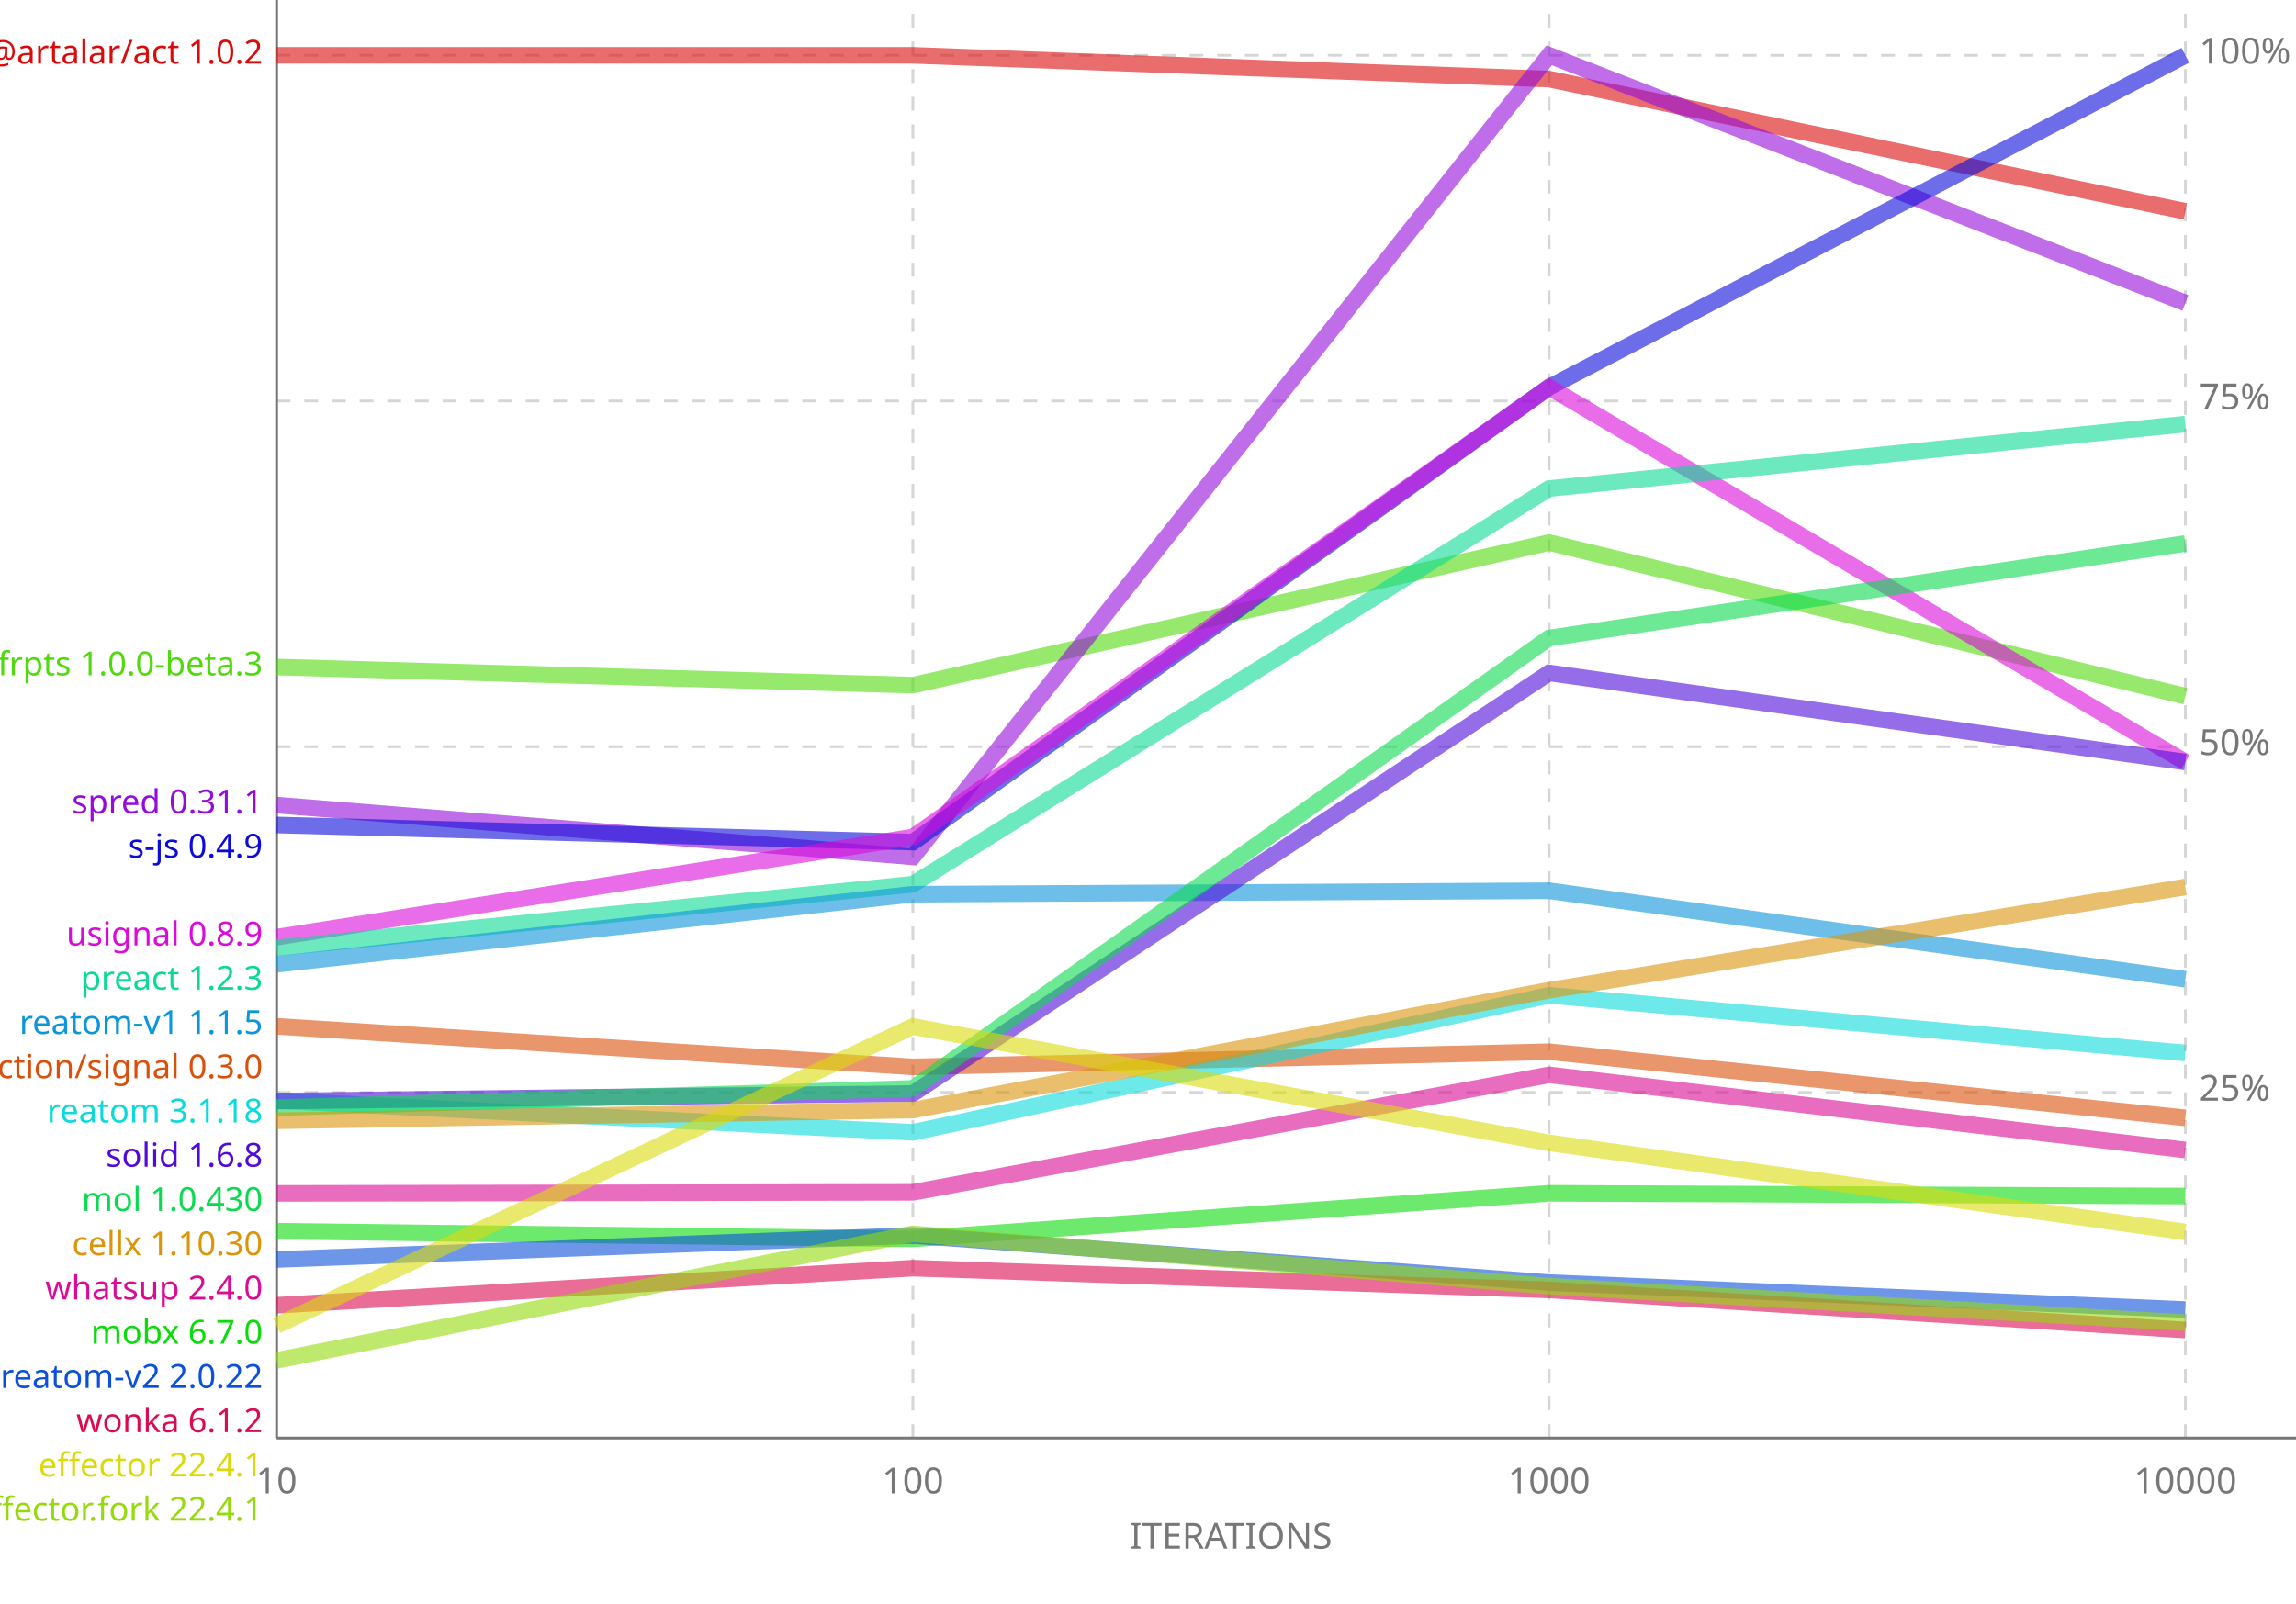
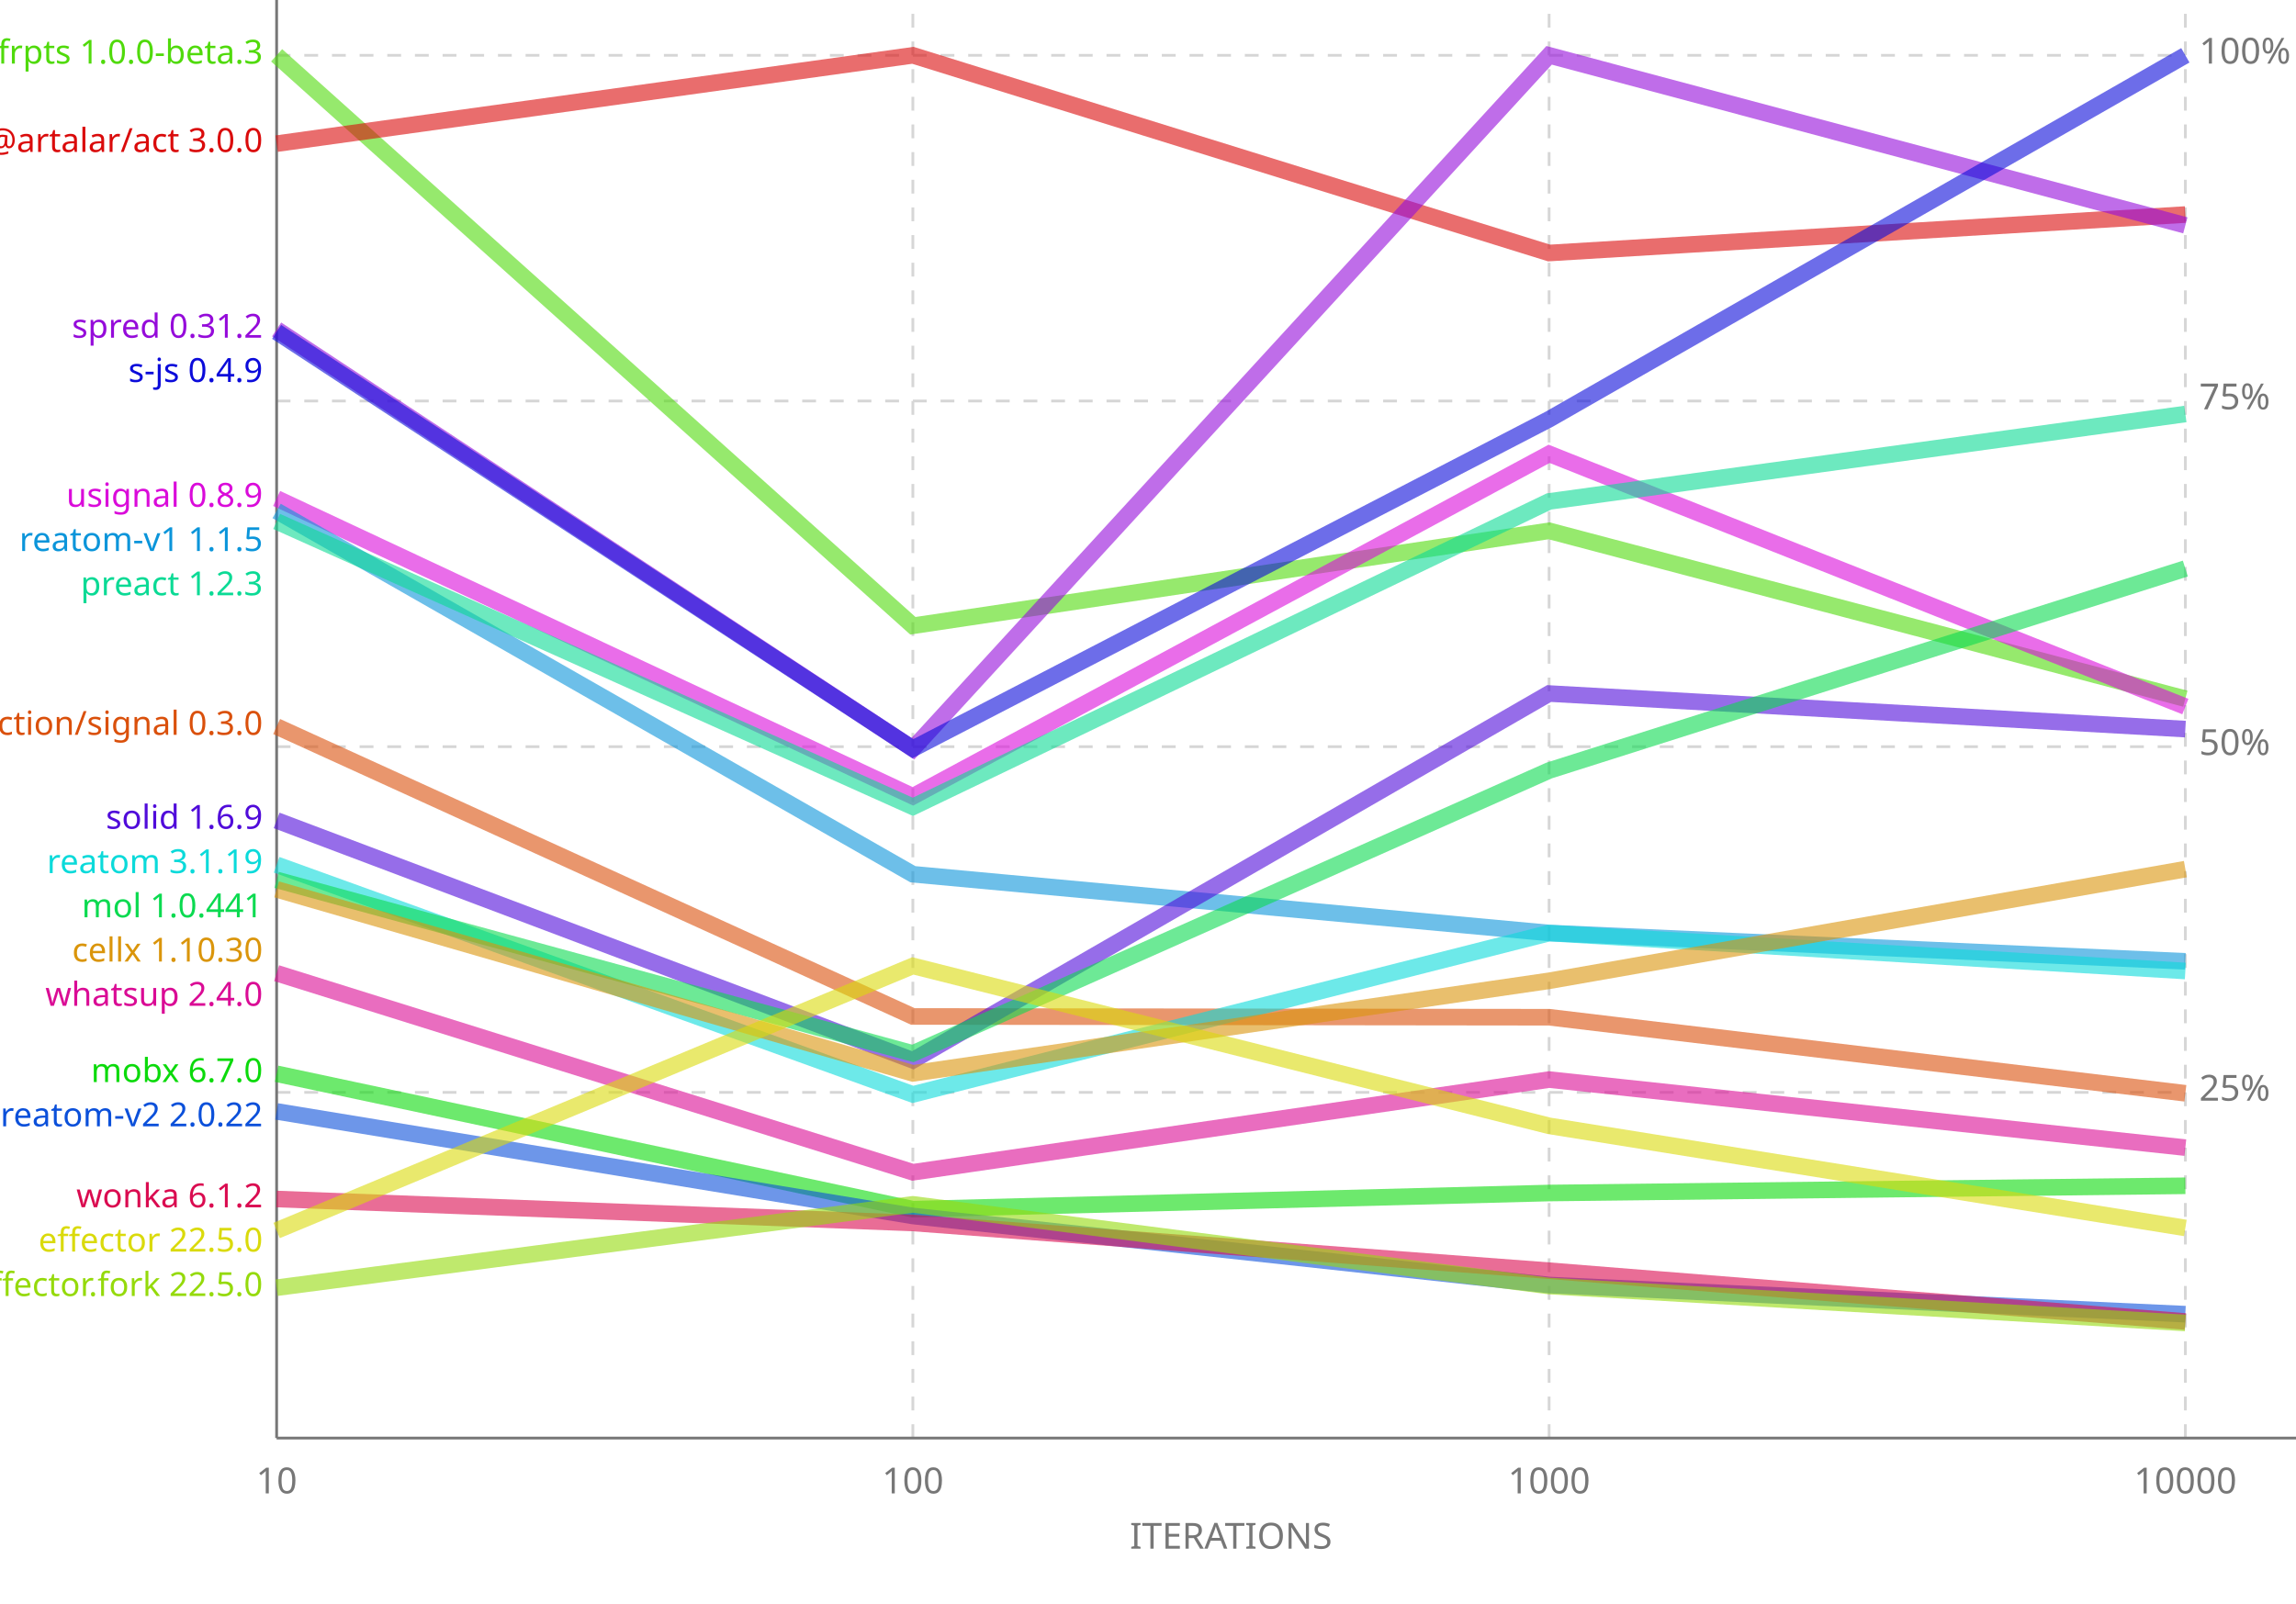
<svg xmlns="http://www.w3.org/2000/svg" id="bench-chart" viewBox="0 0 830 580">
  <style>
    #bench-chart .grid {
      stroke: #777777;
      stroke-width: 1;
    }

    #bench-chart .dashed {
      stroke: #777777;
      opacity: 0.3;
      stroke-width: 1;
      stroke-dasharray: 5, 5;
    }

    #bench-chart .labels {
      fill: #777777;
      font-size: 13px;
      font-family: sans-serif;
    }

    #bench-chart .x-labels {
      text-anchor: middle;
    }

    #bench-chart .y-labels {
      text-anchor: start;
    }

    #bench-chart .lib-label {
      font-size: 12px;
      font-family: sans-serif;
      text-anchor: end;
    }

    #bench-chart .line-med {
      stroke-width: 6;
      opacity: 0.6;
    }
  </style>
  <g class="grid">
    <line x1="100" y1="520" x2="830" y2="520" />
    <line x1="100" y1="520" x2="100" y2="0" />
  </g>
  <g class="dashed">
    <line x1="330" y1="520" x2="330" y2="0" />
    <line x1="560" y1="520" x2="560" y2="0" />
    <line x1="790" y1="520" x2="790" y2="0" />
    <line x1="100" y1="20" x2="790" y2="20" />
    <line x1="100" y1="145" x2="790" y2="145" />
    <line x1="100" y1="270" x2="790" y2="270" />
    <line x1="100" y1="395" x2="790" y2="395" />
  </g>
  <g class="labels x-labels">
    <text x="100" y="540">10</text>
    <text x="330" y="540">100</text>
    <text x="560" y="540">1000</text>
    <text x="790" y="540">10000</text>
    <text x="445" y="560">ITERATIONS</text>
  </g>
  <g class="labels y-labels">
    <text x="795" y="23">100%</text>
    <text x="795" y="148">75%</text>
    <text x="795" y="273">50%</text>
    <text x="795" y="398">25%</text>
  </g>
  <g>
-     <text class="lib-label" x="95" y="23" fill="hsl(0, 90%, 45%)">@artalar/act 1.0.2</text>
-     <polyline class="line-med" fill="none" stroke="hsl(0, 90%, 45%)" points="100,20 330,20 560,28.608 790,76.42" />
+     <text class="lib-label" x="95" y="23" fill="hsl(100, 90%, 45%)">frpts 1.0.0-beta.3</text>
+     <polyline class="line-med" fill="none" stroke="hsl(100, 90%, 45%)" points="100,20 330,226.277 560,191.941 790,252.649" />
  </g>
  <g>
-     <text class="lib-label" x="95" y="244.199" fill="hsl(100, 90%, 45%)">frpts 1.0.0-beta.3</text>
-     <polyline class="line-med" fill="none" stroke="hsl(100, 90%, 45%)" points="100,241.199 330,247.752 560,196.191 790,251.732" />
+     <text class="lib-label" x="95" y="54.942" fill="hsl(0, 90%, 45%)">@artalar/act 3.0.0</text>
+     <polyline class="line-med" fill="none" stroke="hsl(0, 90%, 45%)" points="100,51.942 330,20 560,91.487 790,77.578" />
  </g>
  <g>
-     <text class="lib-label" x="95" y="294.121" fill="hsl(280, 90%, 45%)">spred 0.31.1</text>
-     <polyline class="line-med" fill="none" stroke="hsl(280, 90%, 45%)" points="100,291.121 330,309.845 560,20 790,109.542" />
+     <text class="lib-label" x="95" y="122.111" fill="hsl(280, 90%, 45%)">spred 0.31.2</text>
+     <polyline class="line-med" fill="none" stroke="hsl(280, 90%, 45%)" points="100,119.111 330,270.734 560,20 790,81.487" />
  </g>
  <g>
-     <text class="lib-label" x="95" y="310.121" fill="hsl(240, 90%, 45%)">s-js 0.4.9</text>
-     <polyline class="line-med" fill="none" stroke="hsl(240, 90%, 45%)" points="100,298.306 330,304.503 560,140.012 790,20" />
+     <text class="lib-label" x="95" y="138.111" fill="hsl(240, 90%, 45%)">s-js 0.4.9</text>
+     <polyline class="line-med" fill="none" stroke="hsl(240, 90%, 45%)" points="100,120.008 330,270.73 560,151.6 790,20" />
  </g>
  <g>
-     <text class="lib-label" x="95" y="341.883" fill="hsl(300, 90%, 45%)">usignal 0.8.9</text>
-     <polyline class="line-med" fill="none" stroke="hsl(300, 90%, 45%)" points="100,338.883 330,302.681 560,140.012 790,275.563" />
+     <text class="lib-label" x="95" y="183.238" fill="hsl(300, 90%, 45%)">usignal 0.8.9</text>
+     <polyline class="line-med" fill="none" stroke="hsl(300, 90%, 45%)" points="100,180.238 330,287.953 560,164.104 790,255.498" />
  </g>
  <g>
-     <text class="lib-label" x="95" y="357.883" fill="hsl(160, 90%, 45%)">preact 1.2.3</text>
-     <polyline class="line-med" fill="none" stroke="hsl(160, 90%, 45%)" points="100,342.725 330,319.736 560,176.659 790,153.345" />
+     <text class="lib-label" x="95" y="199.238" fill="hsl(200, 90%, 45%)">reatom-v1 1.1.5</text>
+     <polyline class="line-med" fill="none" stroke="hsl(200, 90%, 45%)" points="100,184.759 330,316.12 560,337.368 790,347.613" />
  </g>
  <g>
-     <text class="lib-label" x="95" y="373.883" fill="hsl(200, 90%, 45%)">reatom-v1 1.1.5</text>
-     <polyline class="line-med" fill="none" stroke="hsl(200, 90%, 45%)" points="100,348.668 330,323.345 560,322.094 790,354.096" />
+     <text class="lib-label" x="95" y="215.238" fill="hsl(160, 90%, 45%)">preact 1.2.3</text>
+     <polyline class="line-med" fill="none" stroke="hsl(160, 90%, 45%)" points="100,188.549 330,291.752 560,181.314 790,149.699" />
  </g>
  <g>
-     <text class="lib-label" x="95" y="389.883" fill="hsl(20, 90%, 45%)">@webreflection/signal 0.3.0</text>
-     <polyline class="line-med" fill="none" stroke="hsl(20, 90%, 45%)" points="100,371.119 330,385.792 560,380.302 790,404.218" />
+     <text class="lib-label" x="95" y="265.708" fill="hsl(20, 90%, 45%)">@webreflection/signal 0.3.0</text>
+     <polyline class="line-med" fill="none" stroke="hsl(20, 90%, 45%)" points="100,262.708 330,367.549 560,367.825 790,395.332" />
  </g>
  <g>
-     <text class="lib-label" x="95" y="405.883" fill="hsl(180, 90%, 45%)">reatom 3.1.18</text>
-     <polyline class="line-med" fill="none" stroke="hsl(180, 90%, 45%)" points="100,397.975 330,409.453 560,359.891 790,380.763" />
+     <text class="lib-label" x="95" y="299.662" fill="hsl(260, 90%, 45%)">solid 1.6.9</text>
+     <polyline class="line-med" fill="none" stroke="hsl(260, 90%, 45%)" points="100,296.662 330,383.409 560,250.781 790,263.64" />
  </g>
  <g>
-     <text class="lib-label" x="95" y="421.883" fill="hsl(260, 90%, 45%)">solid 1.6.8</text>
-     <polyline class="line-med" fill="none" stroke="hsl(260, 90%, 45%)" points="100,398.141 330,395.408 560,243.336 790,275.563" />
+     <text class="lib-label" x="95" y="315.699" fill="hsl(180, 90%, 45%)">reatom 3.1.19</text>
+     <polyline class="line-med" fill="none" stroke="hsl(180, 90%, 45%)" points="100,312.699 330,395.737 560,337.404 790,351.11" />
  </g>
  <g>
-     <text class="lib-label" x="95" y="437.883" fill="hsl(140, 90%, 45%)">mol 1.0.430</text>
-     <polyline class="line-med" fill="none" stroke="hsl(140, 90%, 45%)" points="100,400.516 330,393.56 560,230.697 790,196.522" />
+     <text class="lib-label" x="95" y="331.699" fill="hsl(140, 90%, 45%)">mol 1.0.441</text>
+     <polyline class="line-med" fill="none" stroke="hsl(140, 90%, 45%)" points="100,318.172 330,380.924 560,278.616 790,205.59" />
  </g>
  <g>
-     <text class="lib-label" x="95" y="453.883" fill="hsl(40, 90%, 45%)">cellx 1.10.30</text>
-     <polyline class="line-med" fill="none" stroke="hsl(40, 90%, 45%)" points="100,405.279 330,401.398 560,358.069 790,320.736" />
+     <text class="lib-label" x="95" y="347.699" fill="hsl(40, 90%, 45%)">cellx 1.10.30</text>
+     <polyline class="line-med" fill="none" stroke="hsl(40, 90%, 45%)" points="100,321.59 330,388.129 560,354.655 790,314.28" />
  </g>
  <g>
-     <text class="lib-label" x="95" y="469.883" fill="hsl(320, 90%, 45%)">whatsup 2.4.0</text>
-     <polyline class="line-med" fill="none" stroke="hsl(320, 90%, 45%)" points="100,431.533 330,431.149 560,388.675 790,415.837" />
+     <text class="lib-label" x="95" y="363.699" fill="hsl(320, 90%, 45%)">whatsup 2.4.0</text>
+     <polyline class="line-med" fill="none" stroke="hsl(320, 90%, 45%)" points="100,351.903 330,423.891 560,390.373 790,414.976" />
  </g>
  <g>
-     <text class="lib-label" x="95" y="485.883" fill="hsl(120, 90%, 45%)">mobx 6.7.0</text>
-     <polyline class="line-med" fill="none" stroke="hsl(120, 90%, 45%)" points="100,445.201 330,447.968 560,431.49 790,432.494" />
+     <text class="lib-label" x="95" y="391.27" fill="hsl(120, 90%, 45%)">mobx 6.7.0</text>
+     <polyline class="line-med" fill="none" stroke="hsl(120, 90%, 45%)" points="100,388.27 330,437.242 560,431.393 790,428.775" />
  </g>
  <g>
-     <text class="lib-label" x="95" y="501.883" fill="hsl(220, 90%, 45%)">reatom-v2 2.0.22</text>
-     <polyline class="line-med" fill="none" stroke="hsl(220, 90%, 45%)" points="100,455.435 330,446.726 560,463.79 790,473.53" />
+     <text class="lib-label" x="95" y="407.27" fill="hsl(220, 90%, 45%)">reatom-v2 2.0.22</text>
+     <polyline class="line-med" fill="none" stroke="hsl(220, 90%, 45%)" points="100,401.883 330,439.694 560,464.664 790,475.206" />
  </g>
  <g>
-     <text class="lib-label" x="95" y="517.883" fill="hsl(340, 90%, 45%)">wonka 6.1.2</text>
-     <polyline class="line-med" fill="none" stroke="hsl(340, 90%, 45%)" points="100,471.981 330,458.556 560,466.431 790,480.94" />
+     <text class="lib-label" x="95" y="436.56" fill="hsl(340, 90%, 45%)">wonka 6.1.2</text>
+     <polyline class="line-med" fill="none" stroke="hsl(340, 90%, 45%)" points="100,433.56 330,442.222 560,459.482 790,477.85" />
  </g>
  <g>
-     <text class="lib-label" x="95" y="533.883" fill="hsl(60, 90%, 45%)">effector 22.4.1</text>
-     <polyline class="line-med" fill="none" stroke="hsl(60, 90%, 45%)" points="100,479.29 330,371.173 560,413.263 790,445.478" />
+     <text class="lib-label" x="95" y="452.56" fill="hsl(60, 90%, 45%)">effector 22.5.0</text>
+     <polyline class="line-med" fill="none" stroke="hsl(60, 90%, 45%)" points="100,444.949 330,349.271 560,407.098 790,444.027" />
  </g>
  <g>
-     <text class="lib-label" x="95" y="549.883" fill="hsl(80, 90%, 45%)">effector.fork 22.4.1</text>
-     <polyline class="line-med" fill="none" stroke="hsl(80, 90%, 45%)" points="100,491.899 330,446.161 560,465.089 790,478.256" />
+     <text class="lib-label" x="95" y="468.631" fill="hsl(80, 90%, 45%)">effector.fork 22.5.0</text>
+     <polyline class="line-med" fill="none" stroke="hsl(80, 90%, 45%)" points="100,465.631 330,435.492 560,465.028 790,478.376" />
  </g>
</svg>
